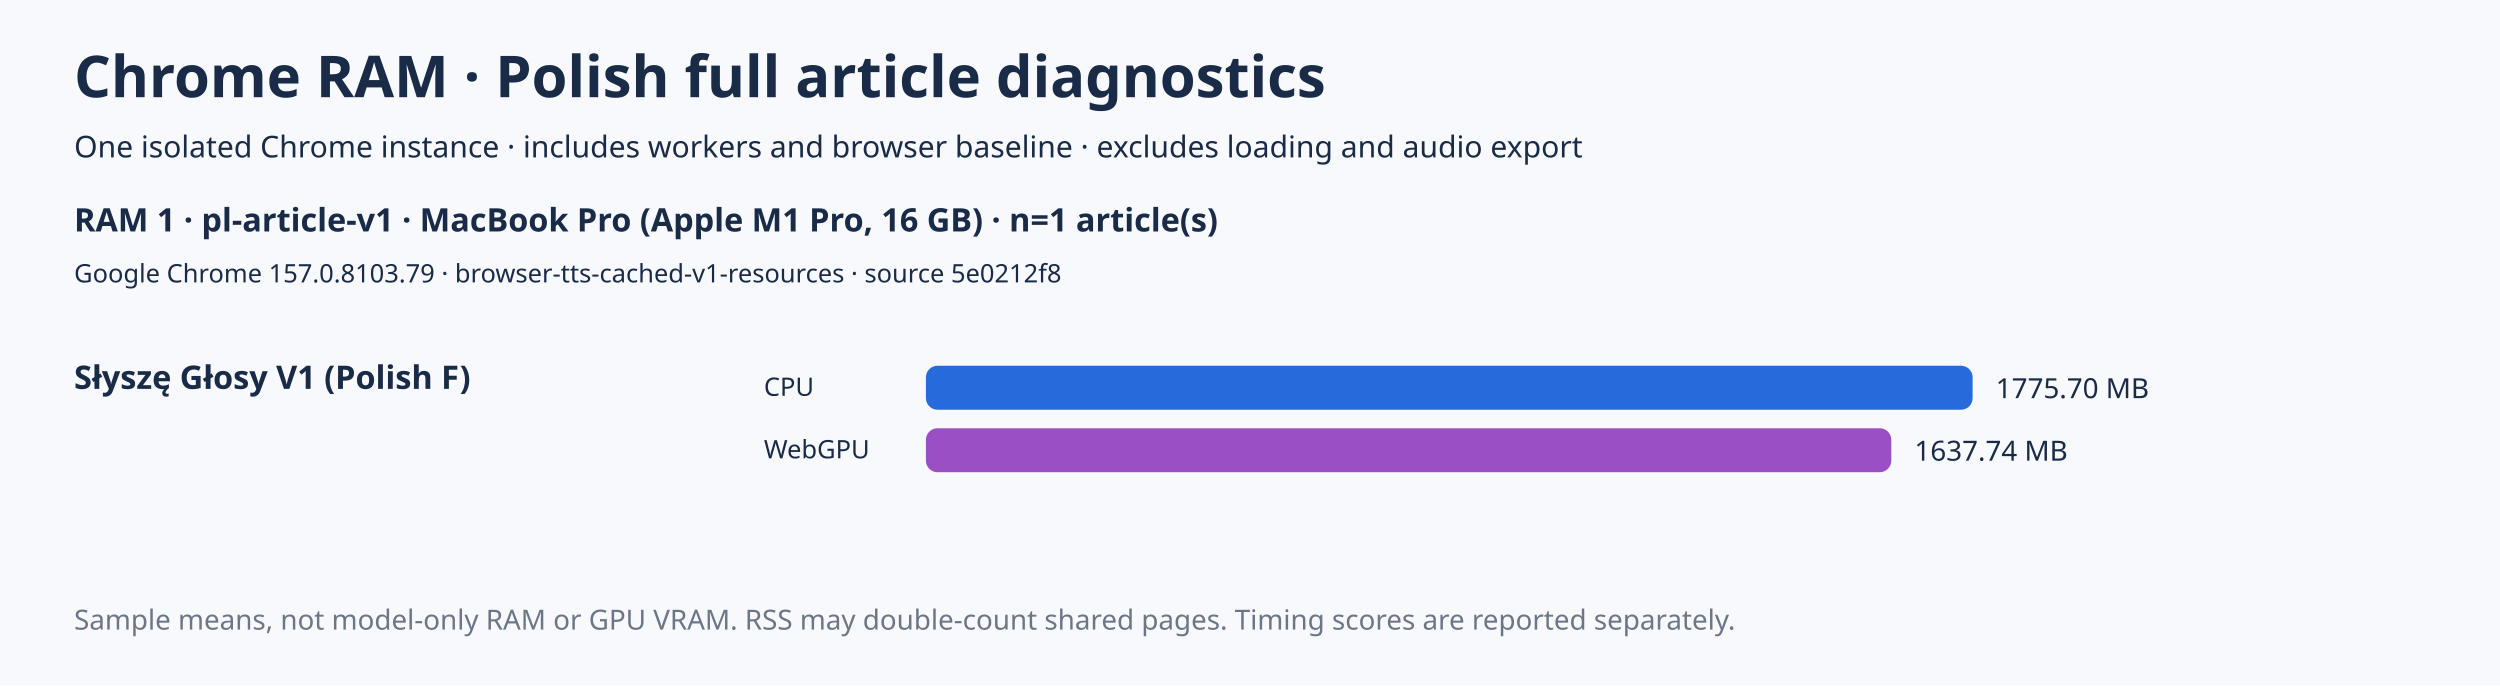
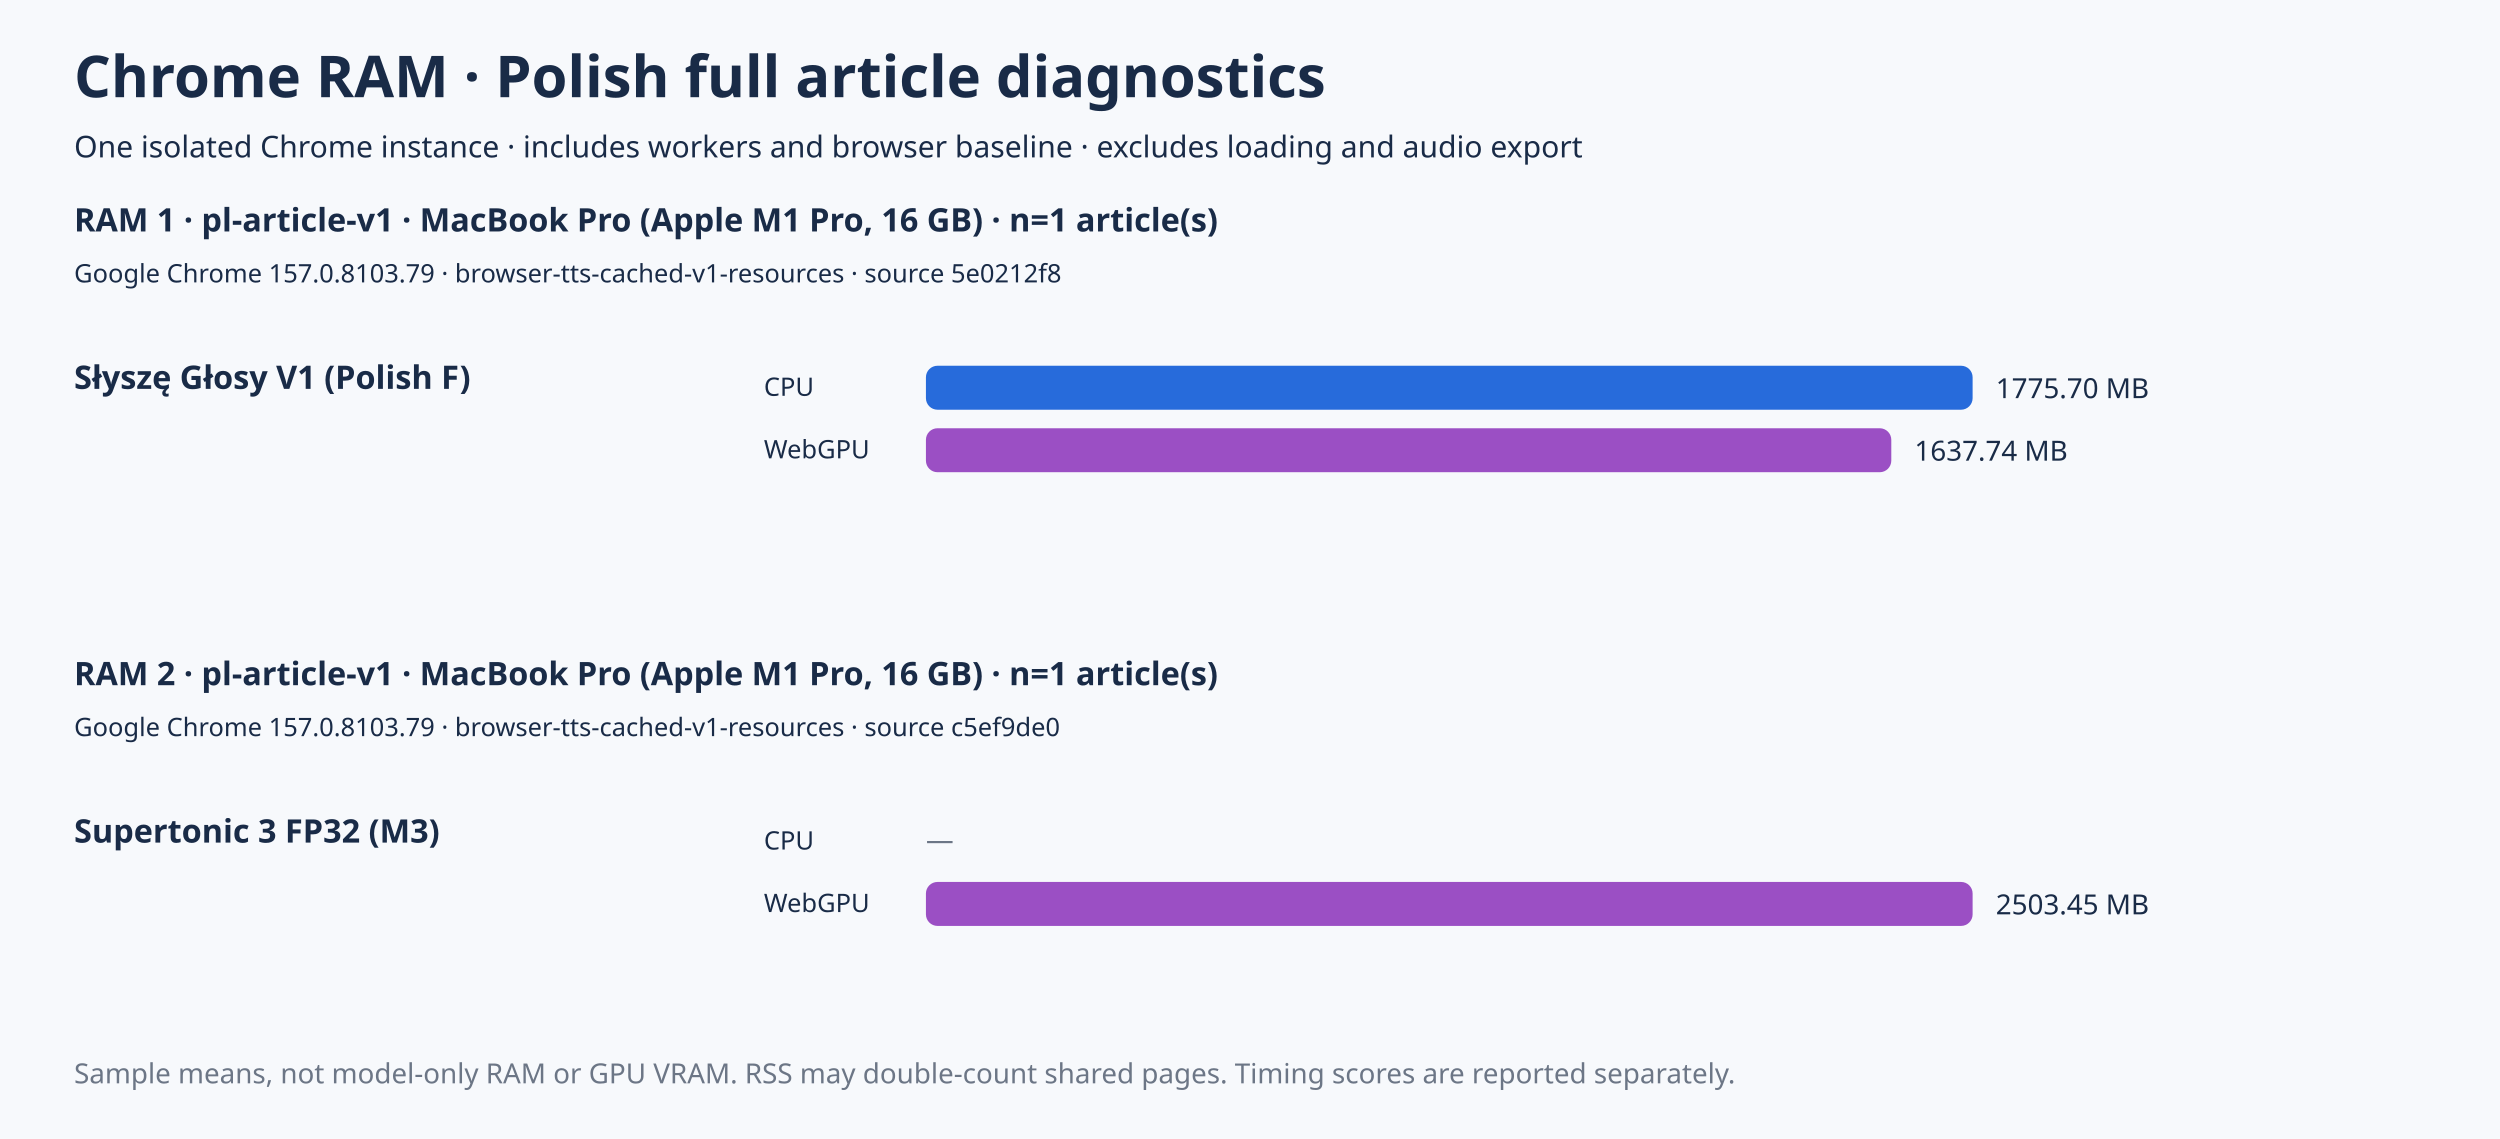
- <svg xmlns="http://www.w3.org/2000/svg" width="1080" height="296" viewBox="0 0 1080 296" role="img" aria-labelledby="title desc">
+ <svg xmlns="http://www.w3.org/2000/svg" width="1080" height="492" viewBox="0 0 1080 492" role="img" aria-labelledby="title desc">
  <rect width="100%" height="100%" fill="#f7f9fc" />
  <g font-family="system-ui,sans-serif" fill="#192b47">
    <text x="32" y="42" font-size="25" font-weight="700">Chrome RAM · Polish full article diagnostics</text>
    <text x="32" y="68" font-size="13">One isolated Chrome instance · includes workers and browser baseline · excludes loading and audio export</text>
    <text x="32" y="100" font-size="14" font-weight="700">RAM 1 · pl-article-v1 · MacBook Pro (Apple M1 Pro, 16 GB) · n=1 article(s)</text>
    <text x="32" y="122" font-size="11">Google Chrome 157.0.8103.79 · browser-tts-cached-v1-resources · source 5e0212f8</text>
    <text x="32" y="168" font-size="14" font-weight="600">Słyszę Głosy V1 (Polish F)</text>
    <text x="330" y="171" font-size="11">CPU</text>
    <rect x="400" y="158" width="452.17" height="19" rx="5" fill="#276bdb" />
    <text x="862.17" y="172" font-size="12">1775.70 MB</text>
    <text x="330" y="198" font-size="11">WebGPU</text>
    <rect x="400" y="185" width="417.04" height="19" rx="5" fill="#9b4fc4" />
    <text x="827.04" y="199" font-size="12">1637.74 MB</text>
-     <text x="32" y="272" font-size="12" fill="#6c7686">Sample means, not model-only RAM or GPU VRAM. RSS may double-count shared pages. Timing scores are reported separately.</text>
+     <text x="32" y="296" font-size="14" font-weight="700">RAM 2 · pl-article-v1 · MacBook Pro (Apple M1 Pro, 16 GB) · n=1 article(s)</text>
+     <text x="32" y="318" font-size="11">Google Chrome 157.0.8103.79 · browser-tts-cached-v1-resources · source c5ef9de0</text>
+     <text x="32" y="364" font-size="14" font-weight="600">Supertonic 3 FP32 (M3)</text>
+     <text x="330" y="367" font-size="11">CPU</text>
+     <text x="400" y="367" font-size="12" fill="#6c7686">—</text>
+     <text x="330" y="394" font-size="11">WebGPU</text>
+     <rect x="400" y="381" width="452.17" height="19" rx="5" fill="#9b4fc4" />
+     <text x="862.17" y="395" font-size="12">2503.45 MB</text>
+     <text x="32" y="468" font-size="12" fill="#6c7686">Sample means, not model-only RAM or GPU VRAM. RSS may double-count shared pages. Timing scores are reported separately.</text>
  </g>
</svg>
